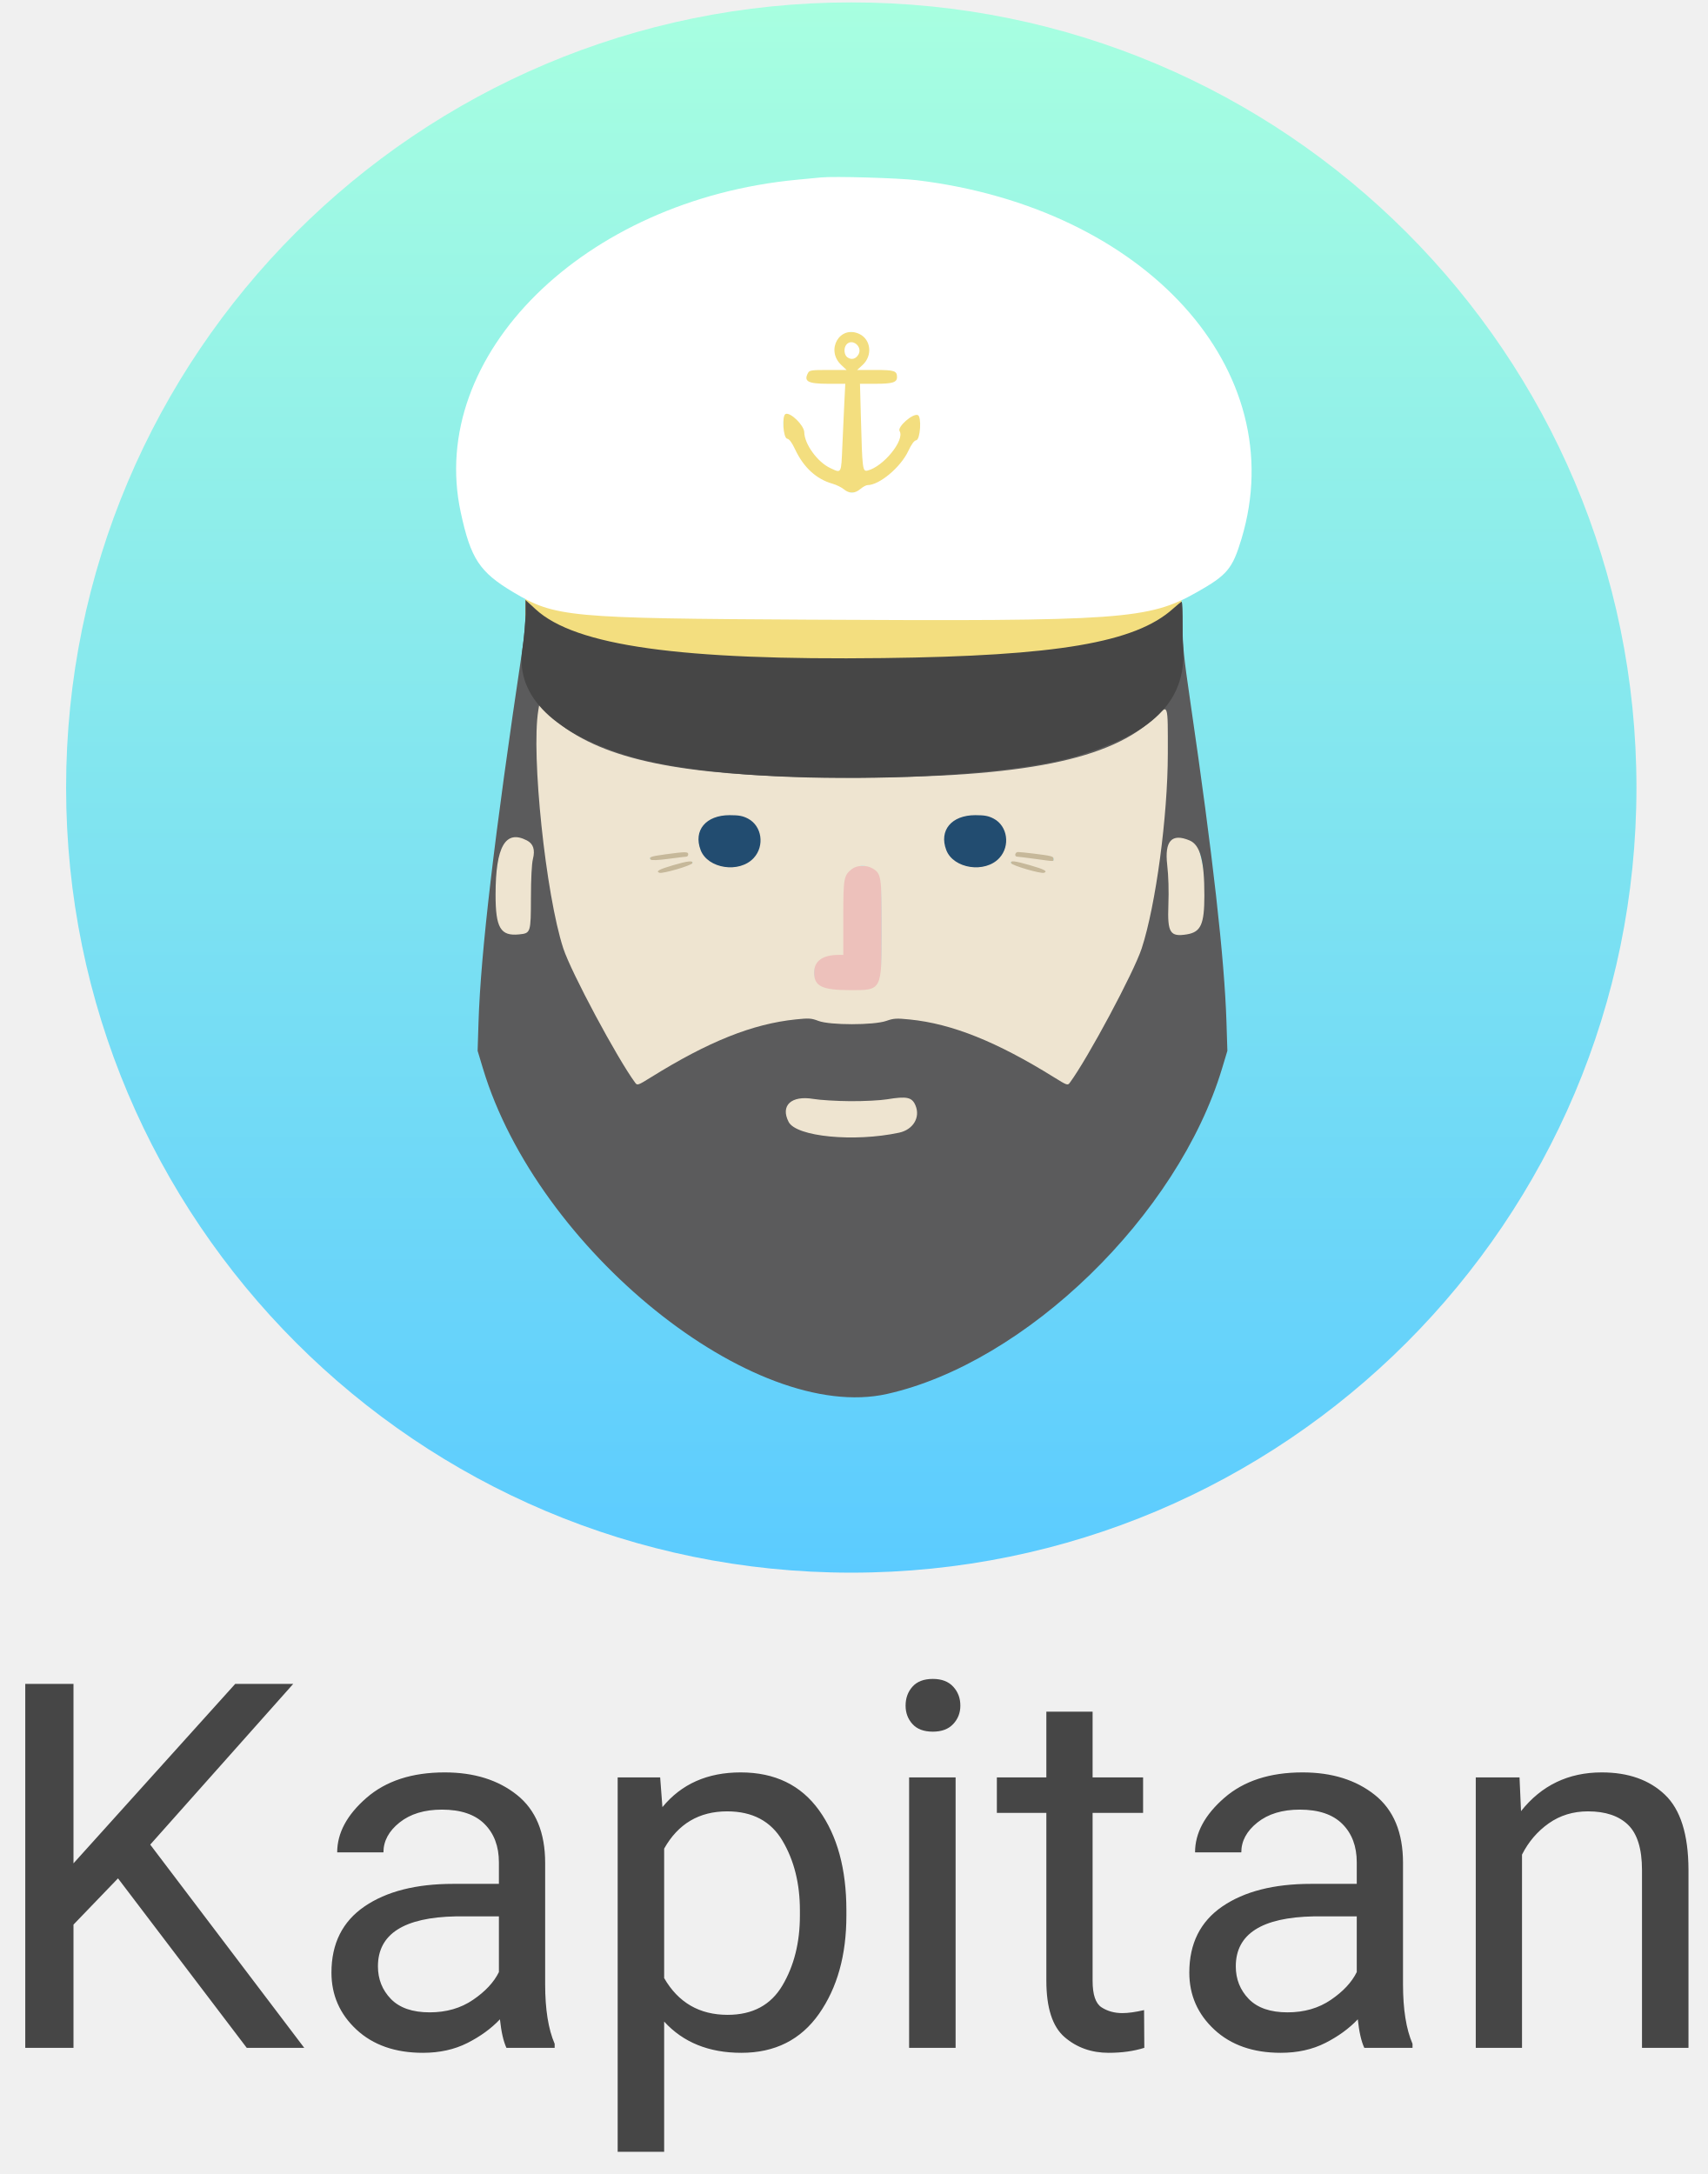
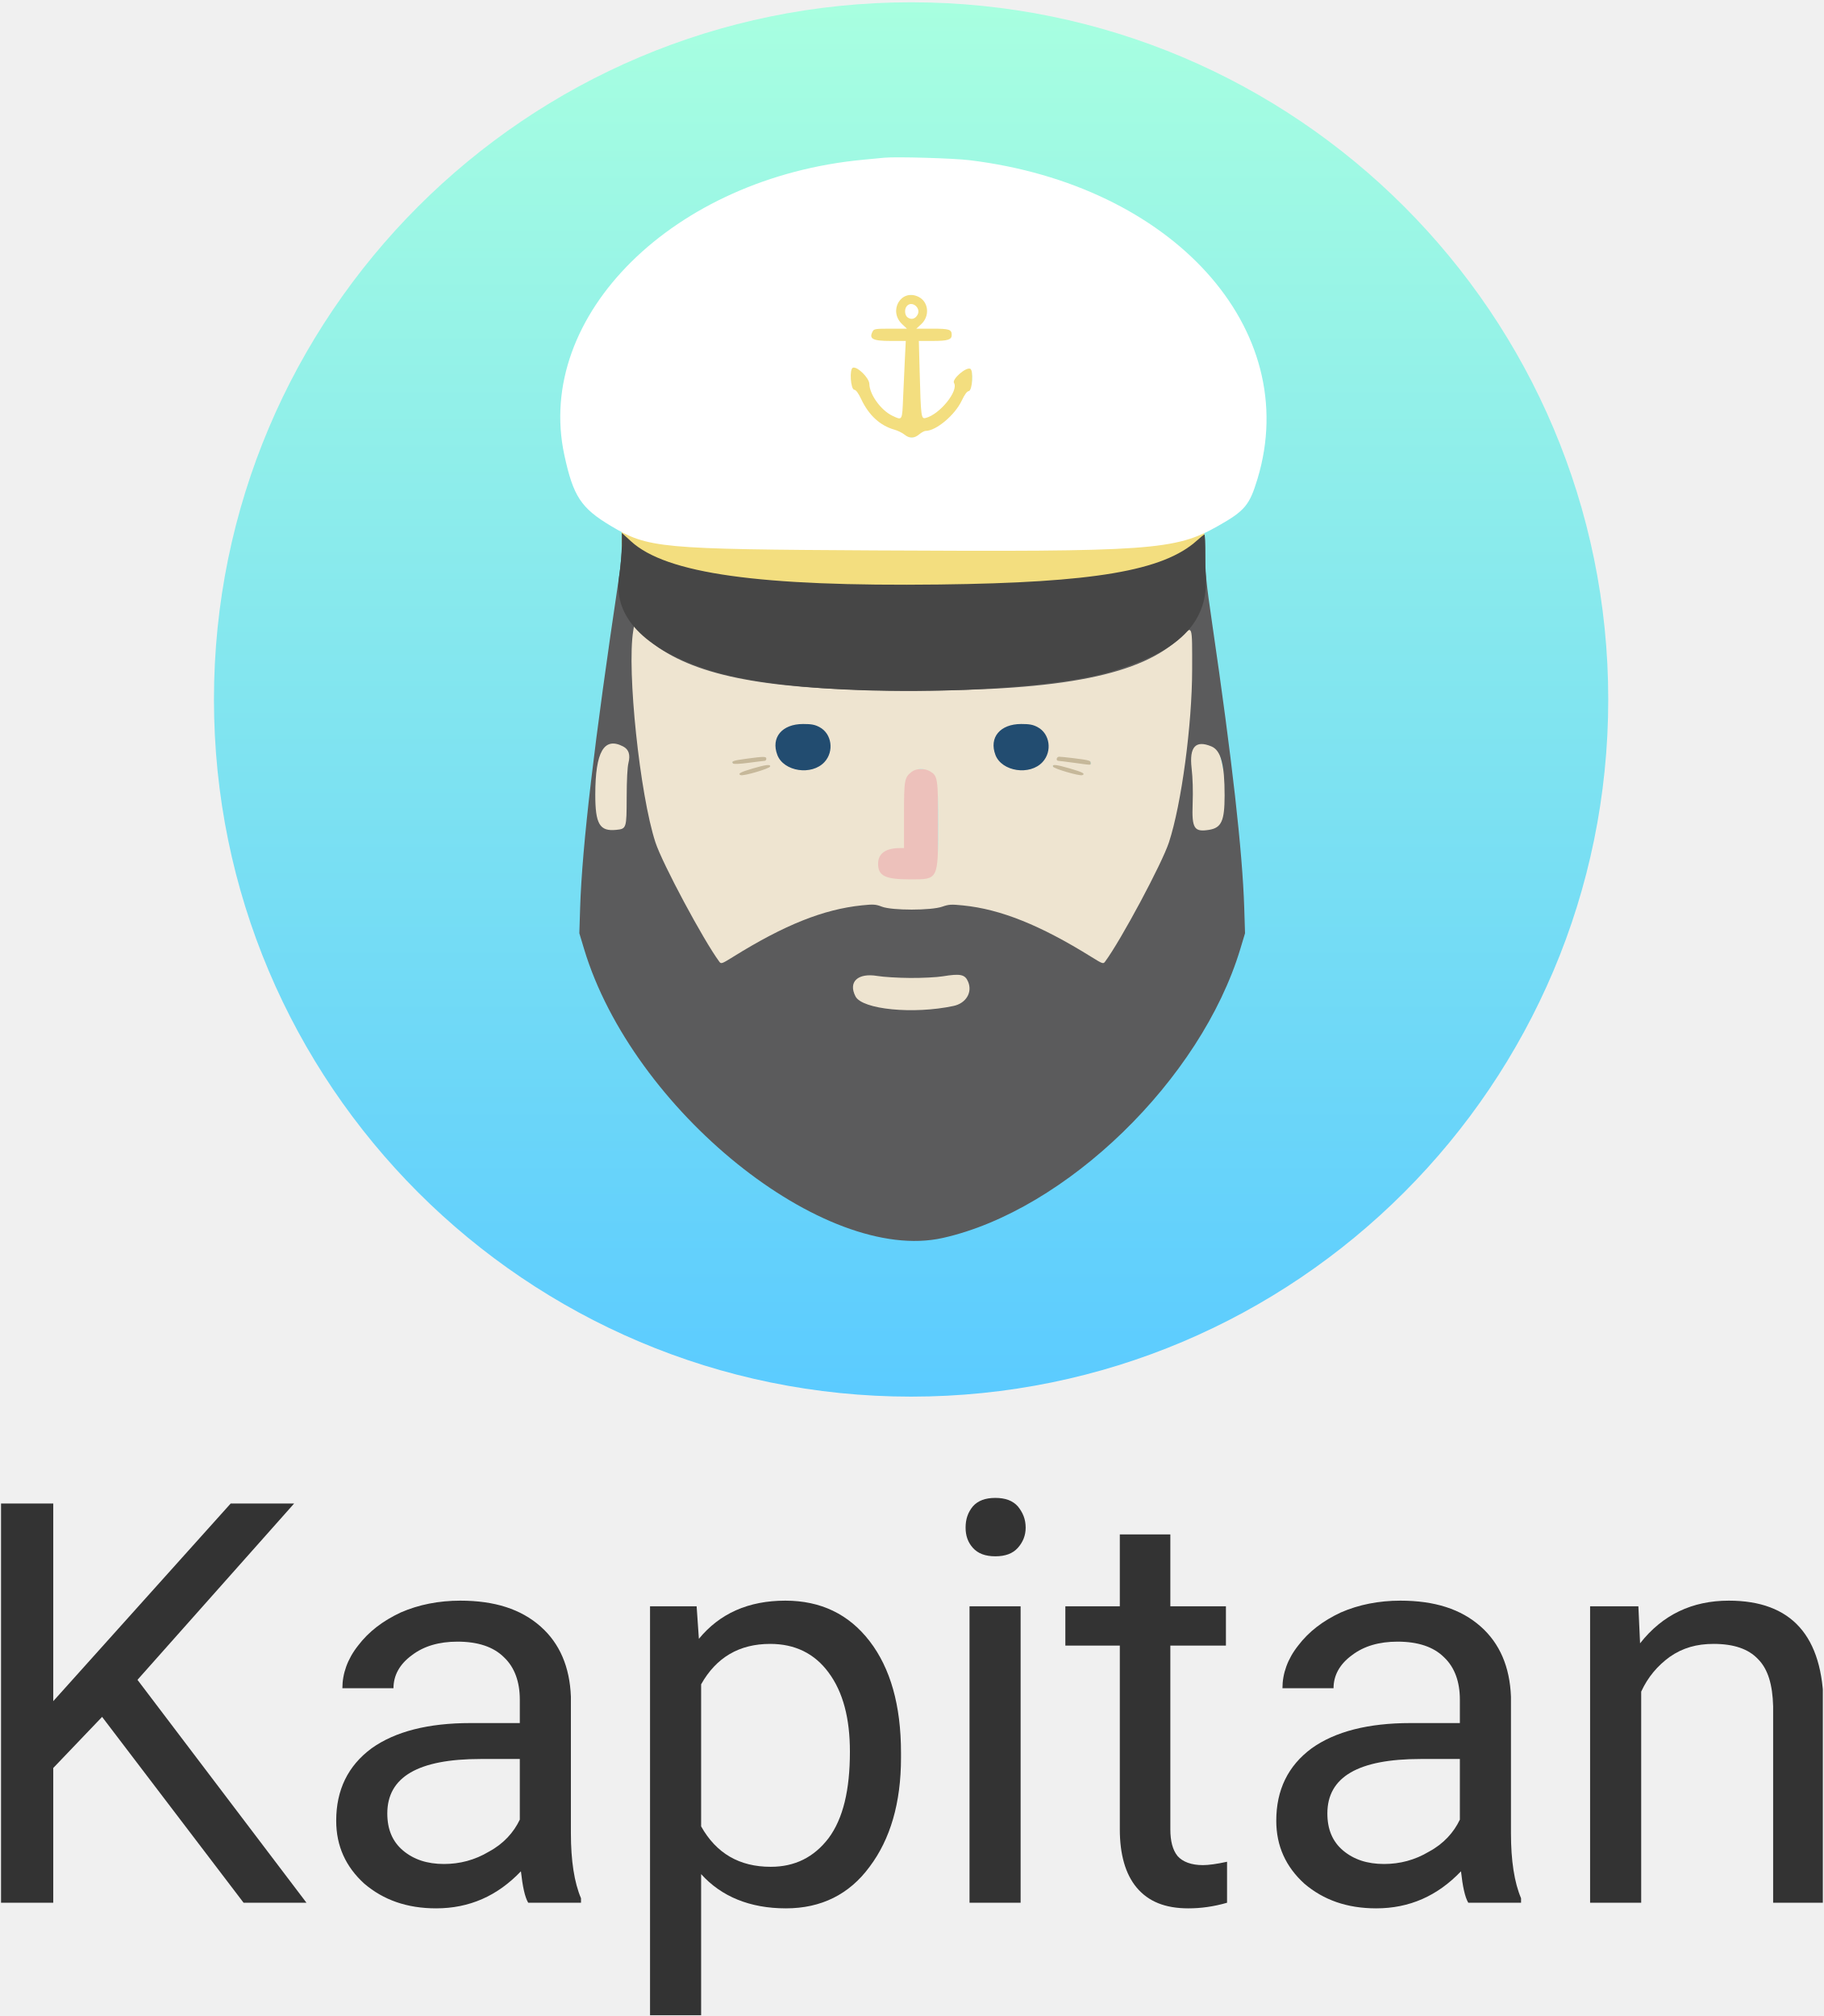
- <svg xmlns="http://www.w3.org/2000/svg" width="100%" height="100%" viewBox="0 0 567 722" version="1.1" xml:space="preserve" style="fill-rule:evenodd;clip-rule:evenodd;stroke-linejoin:round;stroke-miterlimit:2;">
-   <g transform="matrix(1,0,0,1,0,-718.564)">
-     <g id="kapitan-stacked" transform="matrix(1.08452,0,0,1.38256,283.102,670.859)">
-       <rect x="-261.039" y="34.505" width="522.077" height="522.077" style="fill:none;" />
-       <g transform="matrix(1.20347,0,0,0.944043,-1.29551e-14,223.679)">
-         <g transform="matrix(1,0,0,1,-200,-200)">
-           <clipPath id="_clip1">
-             <rect x="0" y="0" width="400" height="400" />
-           </clipPath>
-           <g clip-path="url(#_clip1)">
-             <g id="svgg">
-               <circle cx="199.689" cy="200" r="199.776" style="fill:url(#_Linear2);" />
-               <g id="wrinkles-colour">
-                 <g transform="matrix(0.80662,0,0,0.691045,-45.3803,66.6355)">
-                   <rect x="240.299" y="215.027" width="13.488" height="10.006" style="fill:rgb(198,184,154);" />
+ <svg xmlns="http://www.w3.org/2000/svg" width="100%" height="100%" viewBox="0 0 682 754" version="1.1" xml:space="preserve" style="fill-rule:evenodd;clip-rule:evenodd;stroke-linejoin:round;stroke-miterlimit:2;">
+   <g id="kapitan-stacked" transform="matrix(1,0,0,1,755.712,-718.564)">
+     <rect x="-755.712" y="718.564" width="681.782" height="753.728" style="fill:none;" />
+     <clipPath id="_clip1">
+       <rect x="-755.712" y="718.564" width="681.782" height="753.728" />
+     </clipPath>
+     <g clip-path="url(#_clip1)">
+       <g transform="matrix(1.65655,0,0,1.84871,-416.071,654.833)">
+         <g transform="matrix(0.787898,0,0,0.706004,0.928481,175.979)">
+           <g transform="matrix(1,0,0,1,-200,-200)">
+             <clipPath id="_clip2">
+               <rect x="0" y="0" width="400" height="400" />
+             </clipPath>
+             <g clip-path="url(#_clip2)">
+               <g id="svgg">
+                 <circle cx="199.689" cy="200" r="199.776" style="fill:url(#_Linear3);" />
+                 <g id="wrinkles-colour">
+                   <g transform="matrix(0.80662,0,0,0.691045,-45.3803,66.6355)">
+                     <rect x="240.299" y="215.027" width="13.488" height="10.006" style="fill:rgb(198,184,154);" />
+                   </g>
+                   <g transform="matrix(0.80662,0,0,0.691045,46.4691,66.4335)">
+                     <rect x="240.299" y="215.027" width="13.488" height="10.006" style="fill:rgb(198,184,154);" />
+                   </g>
                </g>
-                 <g transform="matrix(0.80662,0,0,0.691045,46.4691,66.4335)">
-                   <rect x="240.299" y="215.027" width="13.488" height="10.006" style="fill:rgb(198,184,154);" />
+                 <g id="eye-colour">
+                   <g transform="matrix(0.83826,0,0,1.01512,87.9933,-4.77034)">
+                     <ellipse cx="170.85" cy="215.183" rx="11.544" ry="8.152" style="fill:rgb(34,76,112);" />
+                   </g>
+                   <g transform="matrix(0.83826,0,0,1.01512,25.7661,-4.99127)">
+                     <ellipse cx="170.85" cy="215.183" rx="11.544" ry="8.152" style="fill:rgb(34,76,112);" />
+                   </g>
                </g>
+                 <g id="nose-colour" transform="matrix(1,0,0,0.933933,0,16.7625)">
+                   <rect x="190.234" y="217.546" width="17.188" height="36.173" style="fill:rgb(237,193,187);" />
+                 </g>
+                 <path id="face" d="M116.751,183.049C116.751,183.049 116.432,201.635 111.75,210.463C108.687,216.236 107.746,230.81 109.186,237.542C111.342,247.624 131.898,261.351 142.76,278.897C145.95,284.05 151.167,295.291 155.87,296.074C167.616,298.03 196.62,299.666 203.876,302.465C206.675,303.545 242.55,293.331 245.366,292.25C252.636,289.46 252.192,273.279 268.863,283.969C272.877,286.542 277.044,273.75 280.234,268.597C291.096,251.051 291.226,245.987 291.296,235.677C291.375,224.155 285.191,206.288 284.726,200C283.905,188.895 280.305,169.236 277.978,177.045C277.978,177.045 229.569,192.819 183.03,191.112C147.383,189.804 132.844,188.411 122.764,178.535L118.319,177.086L116.751,183.049ZM173.433,207.92C176.964,209.788 177.695,214.848 174.876,217.923C171.24,221.89 163.167,220.678 161.354,215.893C159.463,210.902 162.694,207.031 168.75,207.031C171.12,207.031 172.106,207.218 173.433,207.92M235.933,207.92C239.464,209.788 240.195,214.848 237.376,217.923C233.74,221.89 225.667,220.678 223.854,215.893C221.963,210.902 225.194,207.031 231.25,207.031C233.62,207.031 234.606,207.218 235.933,207.92M158.203,216.992C158.203,217.314 157.983,217.584 157.715,217.591C157.446,217.597 155.381,217.851 153.125,218.153C150.614,218.49 148.882,218.564 148.659,218.343C148.039,217.729 148.659,217.507 152.42,216.995C157.523,216.3 158.203,216.3 158.203,216.992M246.129,216.814C250.682,217.38 251.172,217.512 251.172,218.172C251.172,218.858 251.563,218.859 246.484,218.164C244.229,217.855 242.163,217.597 241.895,217.591C241.108,217.571 241.335,216.406 242.125,216.406C242.521,216.406 244.323,216.59 246.129,216.814M159.281,219.228C159.079,219.834 151.671,222 150.863,221.69C149.88,221.313 150.752,220.829 154.297,219.783C158.044,218.678 159.519,218.514 159.281,219.228M245.134,219.758C248.842,220.826 249.743,221.308 248.747,221.69C247.939,222 240.53,219.834 240.329,219.228C240.09,218.513 241.259,218.642 245.134,219.758M205.109,220.588C207.321,221.895 207.422,222.566 207.422,235.918C207.422,251.773 207.526,251.571 199.355,251.553C192.222,251.537 190.234,250.561 190.234,247.07C190.234,244.17 192.366,242.617 196.387,242.587L197.656,242.578L197.656,233.184C197.656,223.006 197.767,222.376 199.85,220.738C201.13,219.731 203.541,219.662 205.109,220.588" style="fill:rgb(238,228,208);" />
+                 <path id="beard" d="M116.794,155.922C116.793,157.929 116.437,161.943 116.002,164.844C108.882,212.412 105.409,241.935 104.848,259.68L104.617,266.992L105.97,271.484C119.86,317.61 174.815,361.895 208.753,354.311C244.112,346.41 282.776,308.857 294.03,271.484L295.383,266.992L295.152,259.68C294.643,243.576 291.676,217.281 285.953,178.142C284.261,166.576 283.984,163.842 283.984,158.708C283.984,155.423 283.878,152.734 283.749,152.734C283.619,152.734 282.625,153.533 281.539,154.51C271.95,163.131 252.015,166.524 207.813,167.058C156.263,167.681 129.526,163.938 119.43,154.687L116.797,152.275L116.794,155.922M127.332,185.147C140.277,193.931 161.165,197.461 200.195,197.461C243.3,197.461 265.923,192.919 277.061,182.03C280.394,178.771 280.243,178.324 280.229,191.406C280.212,207.297 277.169,229.975 273.583,240.935C271.595,247.012 259.833,268.982 255.269,275.145C254.754,275.841 254.56,275.772 251.289,273.738C236.721,264.676 225.333,260.109 214.6,259.024C211.173,258.678 210.502,258.718 208.594,259.383C205.393,260.497 194.27,260.499 191.339,259.385C189.521,258.694 188.922,258.654 185.573,259C174.56,260.138 163.404,264.598 148.711,273.738C145.44,275.772 145.246,275.841 144.731,275.145C140.167,268.982 128.405,247.012 126.417,240.935C121.953,227.291 118.21,191.662 120.055,180.381L120.357,178.535L122.764,181.108C124.088,182.523 126.143,184.34 127.332,185.147M117.152,213.458C118.788,214.304 119.285,215.832 118.69,218.19C118.385,219.396 118.196,223.072 118.184,228.013C118.161,236.973 118.131,237.069 115.177,237.369C110.438,237.852 109.178,235.717 109.186,227.217C109.196,214.976 111.706,210.642 117.152,213.458M285.746,213.453C288.471,214.592 289.538,218.558 289.531,227.52C289.525,234.806 288.628,236.785 285.071,237.363C280.793,238.057 280.106,236.964 280.371,229.883C280.508,226.248 280.398,222.506 280.074,219.69C279.371,213.588 281.216,211.56 285.746,213.453M199.414,279.804C202.937,279.826 207.027,279.619 208.789,279.329C213.849,278.498 215.156,278.784 216.04,280.919C217.299,283.957 215.418,287.062 211.856,287.824C200.389,290.277 185.698,288.848 183.754,285.089C181.597,280.916 184.423,278.284 190.039,279.235C191.758,279.526 195.977,279.782 199.414,279.804" style="fill:rgb(91,91,92);" />
+                 <g id="anchor-colour" transform="matrix(0.63485,0,0,0.83019,70.4361,14.2791)">
+                   <rect x="176.354" y="84.089" width="54.851" height="49.226" style="fill:rgb(243,222,127);" />
+                 </g>
+                 <g id="hat-band-colour" transform="matrix(1.01013,0,0,0.786181,-3.38587,34.1338)">
+                   <rect x="118.932" y="145.989" width="165.266" height="26.297" style="fill:rgb(243,222,127);" />
+                 </g>
+                 <path id="hat-board" d="M116.794,155.922C116.793,157.929 116.437,161.943 116.002,164.844C114.148,177.228 124.866,186.303 142.278,191.763C169.127,200.183 234.785,198.726 256.978,192.023C271.162,187.739 285,181.231 284.162,164.859C284.09,163.439 283.984,163.842 283.984,158.708C283.984,155.423 283.878,152.734 283.749,152.734C283.619,152.734 282.625,153.533 281.539,154.51C271.95,163.131 252.015,166.524 207.813,167.058C156.263,167.681 129.526,163.938 119.43,154.687L116.797,152.275L116.794,155.922M120.357,178.535L122.764,181.108" style="fill:rgb(70,70,70);" />
+                 <path id="hat" d="M191.992,44.762C191.133,44.847 188.408,45.108 185.938,45.341C131.663,50.458 91.694,89.968 100.322,129.974C102.869,141.785 105.089,145.162 113.672,150.285C124.346,156.656 127.519,156.95 189.258,157.289C268.484,157.724 275.331,157.238 287.587,150.319C295.353,145.935 296.669,144.362 298.975,136.719C311.93,93.773 274.636,52.558 216.406,45.469C211.777,44.906 195.343,44.43 191.992,44.762ZM201.746,84.591C204.719,86.002 205.148,90.116 202.569,92.48L201.183,93.75L205.787,93.75C210.663,93.75 211.328,93.969 211.328,95.572C211.328,96.914 210.193,97.266 205.862,97.266L201.906,97.266L202.139,105.957C202.489,119.06 202.565,119.657 203.843,119.343C207.871,118.352 213.37,111.568 211.982,109.302C211.34,108.253 215.338,104.735 216.615,105.225C217.634,105.616 217.265,111.482 216.211,111.641C215.678,111.721 215.037,112.591 214.194,114.375C212.232,118.532 206.842,123.045 203.839,123.047C203.479,123.047 202.663,123.486 202.024,124.023C200.577,125.241 199.212,125.265 197.784,124.098C197.177,123.601 195.889,122.971 194.922,122.697C190.804,121.529 187.579,118.575 185.417,113.991C184.573,112.201 183.931,111.331 183.398,111.25C182.348,111.092 181.978,105.332 182.993,104.943C184.238,104.465 187.691,107.857 187.726,109.594C187.787,112.637 191.087,117.182 194.349,118.715C197.219,120.064 197.118,120.242 197.407,113.379C197.55,109.995 197.779,104.985 197.915,102.246L198.164,97.266L193.836,97.266C188.645,97.266 187.529,96.667 188.686,94.506C189.051,93.823 189.543,93.75 193.792,93.75L198.493,93.75L197.125,92.46C193.068,88.633 196.816,82.251 201.746,84.591ZM198.437,87.306C197.715,88.175 197.846,89.902 198.679,90.512C199.72,91.273 200.858,90.985 201.526,89.791C202.641,87.799 199.874,85.574 198.437,87.306Z" style="fill:white;" />
              </g>
-               <g id="eye-colour">
-                 <g transform="matrix(0.83826,0,0,1.01512,87.9933,-4.77034)">
-                   <ellipse cx="170.85" cy="215.183" rx="11.544" ry="8.152" style="fill:rgb(34,76,112);" />
-                 </g>
-                 <g transform="matrix(0.83826,0,0,1.01512,25.7661,-4.99127)">
-                   <ellipse cx="170.85" cy="215.183" rx="11.544" ry="8.152" style="fill:rgb(34,76,112);" />
-                 </g>
-               </g>
-               <g id="nose-colour" transform="matrix(1,0,0,0.933933,0,16.7625)">
-                 <rect x="190.234" y="217.546" width="17.188" height="36.173" style="fill:rgb(237,193,187);" />
-               </g>
-               <path id="face" d="M116.751,183.049C116.751,183.049 116.432,201.635 111.75,210.463C108.687,216.236 107.746,230.81 109.186,237.542C111.342,247.624 131.898,261.351 142.76,278.897C145.95,284.05 151.167,295.291 155.87,296.074C167.616,298.03 196.62,299.666 203.876,302.465C206.675,303.545 242.55,293.331 245.366,292.25C252.636,289.46 252.192,273.279 268.863,283.969C272.877,286.542 277.044,273.75 280.234,268.597C291.096,251.051 291.226,245.987 291.296,235.677C291.375,224.155 285.191,206.288 284.726,200C283.905,188.895 280.305,169.236 277.978,177.045C277.978,177.045 229.569,192.819 183.03,191.112C147.383,189.804 132.844,188.411 122.764,178.535L118.319,177.086L116.751,183.049ZM173.433,207.92C176.964,209.788 177.695,214.848 174.876,217.923C171.24,221.89 163.167,220.678 161.354,215.893C159.463,210.902 162.694,207.031 168.75,207.031C171.12,207.031 172.106,207.218 173.433,207.92M235.933,207.92C239.464,209.788 240.195,214.848 237.376,217.923C233.74,221.89 225.667,220.678 223.854,215.893C221.963,210.902 225.194,207.031 231.25,207.031C233.62,207.031 234.606,207.218 235.933,207.92M158.203,216.992C158.203,217.314 157.983,217.584 157.715,217.591C157.446,217.597 155.381,217.851 153.125,218.153C150.614,218.49 148.882,218.564 148.659,218.343C148.039,217.729 148.659,217.507 152.42,216.995C157.523,216.3 158.203,216.3 158.203,216.992M246.129,216.814C250.682,217.38 251.172,217.512 251.172,218.172C251.172,218.858 251.563,218.859 246.484,218.164C244.229,217.855 242.163,217.597 241.895,217.591C241.108,217.571 241.335,216.406 242.125,216.406C242.521,216.406 244.323,216.59 246.129,216.814M159.281,219.228C159.079,219.834 151.671,222 150.863,221.69C149.88,221.313 150.752,220.829 154.297,219.783C158.044,218.678 159.519,218.514 159.281,219.228M245.134,219.758C248.842,220.826 249.743,221.308 248.747,221.69C247.939,222 240.53,219.834 240.329,219.228C240.09,218.513 241.259,218.642 245.134,219.758M205.109,220.588C207.321,221.895 207.422,222.566 207.422,235.918C207.422,251.773 207.526,251.571 199.355,251.553C192.222,251.537 190.234,250.561 190.234,247.07C190.234,244.17 192.366,242.617 196.387,242.587L197.656,242.578L197.656,233.184C197.656,223.006 197.767,222.376 199.85,220.738C201.13,219.731 203.541,219.662 205.109,220.588" style="fill:rgb(238,228,208);" />
-               <path id="beard" d="M116.794,155.922C116.793,157.929 116.437,161.943 116.002,164.844C108.882,212.412 105.409,241.935 104.848,259.68L104.617,266.992L105.97,271.484C119.86,317.61 174.815,361.895 208.753,354.311C244.112,346.41 282.776,308.857 294.03,271.484L295.383,266.992L295.152,259.68C294.643,243.576 291.676,217.281 285.953,178.142C284.261,166.576 283.984,163.842 283.984,158.708C283.984,155.423 283.878,152.734 283.749,152.734C283.619,152.734 282.625,153.533 281.539,154.51C271.95,163.131 252.015,166.524 207.813,167.058C156.263,167.681 129.526,163.938 119.43,154.687L116.797,152.275L116.794,155.922M127.332,185.147C140.277,193.931 161.165,197.461 200.195,197.461C243.3,197.461 265.923,192.919 277.061,182.03C280.394,178.771 280.243,178.324 280.229,191.406C280.212,207.297 277.169,229.975 273.583,240.935C271.595,247.012 259.833,268.982 255.269,275.145C254.754,275.841 254.56,275.772 251.289,273.738C236.721,264.676 225.333,260.109 214.6,259.024C211.173,258.678 210.502,258.718 208.594,259.383C205.393,260.497 194.27,260.499 191.339,259.385C189.521,258.694 188.922,258.654 185.573,259C174.56,260.138 163.404,264.598 148.711,273.738C145.44,275.772 145.246,275.841 144.731,275.145C140.167,268.982 128.405,247.012 126.417,240.935C121.953,227.291 118.21,191.662 120.055,180.381L120.357,178.535L122.764,181.108C124.088,182.523 126.143,184.34 127.332,185.147M117.152,213.458C118.788,214.304 119.285,215.832 118.69,218.19C118.385,219.396 118.196,223.072 118.184,228.013C118.161,236.973 118.131,237.069 115.177,237.369C110.438,237.852 109.178,235.717 109.186,227.217C109.196,214.976 111.706,210.642 117.152,213.458M285.746,213.453C288.471,214.592 289.538,218.558 289.531,227.52C289.525,234.806 288.628,236.785 285.071,237.363C280.793,238.057 280.106,236.964 280.371,229.883C280.508,226.248 280.398,222.506 280.074,219.69C279.371,213.588 281.216,211.56 285.746,213.453M199.414,279.804C202.937,279.826 207.027,279.619 208.789,279.329C213.849,278.498 215.156,278.784 216.04,280.919C217.299,283.957 215.418,287.062 211.856,287.824C200.389,290.277 185.698,288.848 183.754,285.089C181.597,280.916 184.423,278.284 190.039,279.235C191.758,279.526 195.977,279.782 199.414,279.804" style="fill:rgb(91,91,92);" />
-               <g id="anchor-colour" transform="matrix(0.63485,0,0,0.83019,70.4361,14.2791)">
-                 <rect x="176.354" y="84.089" width="54.851" height="49.226" style="fill:rgb(243,222,127);" />
-               </g>
-               <g id="hat-band-colour" transform="matrix(1.01013,0,0,0.786181,-3.38587,34.1338)">
-                 <rect x="118.932" y="145.989" width="165.266" height="26.297" style="fill:rgb(243,222,127);" />
-               </g>
-               <path id="hat-board" d="M116.794,155.922C116.793,157.929 116.437,161.943 116.002,164.844C114.148,177.228 124.866,186.303 142.278,191.763C169.127,200.183 234.785,198.726 256.978,192.023C271.162,187.739 285,181.231 284.162,164.859C284.09,163.439 283.984,163.842 283.984,158.708C283.984,155.423 283.878,152.734 283.749,152.734C283.619,152.734 282.625,153.533 281.539,154.51C271.95,163.131 252.015,166.524 207.813,167.058C156.263,167.681 129.526,163.938 119.43,154.687L116.797,152.275L116.794,155.922M120.357,178.535L122.764,181.108" style="fill:rgb(70,70,70);" />
-               <path id="hat" d="M191.992,44.762C191.133,44.847 188.408,45.108 185.938,45.341C131.663,50.458 91.694,89.968 100.322,129.974C102.869,141.785 105.089,145.162 113.672,150.285C124.346,156.656 127.519,156.95 189.258,157.289C268.484,157.724 275.331,157.238 287.587,150.319C295.353,145.935 296.669,144.362 298.975,136.719C311.93,93.773 274.636,52.558 216.406,45.469C211.777,44.906 195.343,44.43 191.992,44.762ZM201.746,84.591C204.719,86.002 205.148,90.116 202.569,92.48L201.183,93.75L205.787,93.75C210.663,93.75 211.328,93.969 211.328,95.572C211.328,96.914 210.193,97.266 205.862,97.266L201.906,97.266L202.139,105.957C202.489,119.06 202.565,119.657 203.843,119.343C207.871,118.352 213.37,111.568 211.982,109.302C211.34,108.253 215.338,104.735 216.615,105.225C217.634,105.616 217.265,111.482 216.211,111.641C215.678,111.721 215.037,112.591 214.194,114.375C212.232,118.532 206.842,123.045 203.839,123.047C203.479,123.047 202.663,123.486 202.024,124.023C200.577,125.241 199.212,125.265 197.784,124.098C197.177,123.601 195.889,122.971 194.922,122.697C190.804,121.529 187.579,118.575 185.417,113.991C184.573,112.201 183.931,111.331 183.398,111.25C182.348,111.092 181.978,105.332 182.993,104.943C184.238,104.465 187.691,107.857 187.726,109.594C187.787,112.637 191.087,117.182 194.349,118.715C197.219,120.064 197.118,120.242 197.407,113.379C197.55,109.995 197.779,104.985 197.915,102.246L198.164,97.266L193.836,97.266C188.645,97.266 187.529,96.667 188.686,94.506C189.051,93.823 189.543,93.75 193.792,93.75L198.493,93.75L197.125,92.46C193.068,88.633 196.816,82.251 201.746,84.591ZM198.437,87.306C197.715,88.175 197.846,89.902 198.679,90.512C199.72,91.273 200.858,90.985 201.526,89.791C202.641,87.799 199.874,85.574 198.437,87.306Z" style="fill:white;" />
            </g>
          </g>
        </g>
-       </g>
-       <g transform="matrix(0.922066,0,0,0.723298,-311.4,-394.885)">
-         <text x="48.977px" y="1273.75px" style="font-family:'Roboto-Regular', 'Roboto';font-size:170px;fill:rgb(70,70,70);">Kapitan</text>
+         <g transform="matrix(0.457587,0,0,0.275254,-237.728,18.7049)">
+           <g transform="matrix(277.039,0,0,412.684,48.9774,1455.77)">
+             <path d="M0.263,-0.331L0.176,-0.24L0.176,0L0.083,0L0.083,-0.711L0.176,-0.711L0.176,-0.359L0.492,-0.711L0.605,-0.711L0.326,-0.397L0.627,0L0.515,0L0.263,-0.331Z" style="fill:rgb(51,51,51);fill-rule:nonzero;" />
+           </g>
+           <g transform="matrix(277.039,0,0,412.684,222.668,1455.77)">
+             <path d="M0.395,0C0.389,-0.01 0.385,-0.029 0.382,-0.056C0.34,-0.012 0.29,0.01 0.231,0.01C0.179,0.01 0.137,-0.005 0.103,-0.034C0.07,-0.064 0.053,-0.101 0.053,-0.146C0.053,-0.201 0.074,-0.244 0.116,-0.275C0.158,-0.305 0.217,-0.32 0.292,-0.32L0.38,-0.32L0.38,-0.362C0.38,-0.393 0.371,-0.419 0.352,-0.437C0.333,-0.456 0.305,-0.465 0.269,-0.465C0.236,-0.465 0.209,-0.457 0.188,-0.441C0.166,-0.425 0.155,-0.405 0.155,-0.382L0.064,-0.382C0.064,-0.408 0.073,-0.434 0.092,-0.458C0.111,-0.483 0.136,-0.502 0.168,-0.517C0.2,-0.531 0.236,-0.538 0.274,-0.538C0.335,-0.538 0.382,-0.523 0.417,-0.492C0.451,-0.462 0.469,-0.42 0.471,-0.367L0.471,-0.124C0.471,-0.075 0.477,-0.036 0.489,-0.008L0.489,0L0.395,0ZM0.245,-0.069C0.273,-0.069 0.3,-0.076 0.325,-0.091C0.351,-0.105 0.369,-0.125 0.38,-0.148L0.38,-0.256L0.31,-0.256C0.199,-0.256 0.144,-0.224 0.144,-0.159C0.144,-0.131 0.153,-0.109 0.172,-0.093C0.191,-0.077 0.215,-0.069 0.245,-0.069Z" style="fill:rgb(51,51,51);fill-rule:nonzero;" />
+           </g>
+           <g transform="matrix(277.039,0,0,412.684,373.362,1455.77)">
+             <path d="M0.515,-0.258C0.515,-0.178 0.496,-0.113 0.459,-0.064C0.423,-0.015 0.373,0.01 0.31,0.01C0.246,0.01 0.195,-0.011 0.159,-0.051L0.159,0.203L0.068,0.203L0.068,-0.528L0.151,-0.528L0.155,-0.47C0.192,-0.515 0.243,-0.538 0.309,-0.538C0.372,-0.538 0.422,-0.514 0.459,-0.466C0.496,-0.418 0.515,-0.352 0.515,-0.267L0.515,-0.258ZM0.424,-0.269C0.424,-0.328 0.412,-0.375 0.386,-0.41C0.361,-0.444 0.326,-0.461 0.282,-0.461C0.227,-0.461 0.186,-0.437 0.159,-0.389L0.159,-0.136C0.186,-0.088 0.227,-0.064 0.283,-0.064C0.326,-0.064 0.36,-0.081 0.386,-0.115C0.412,-0.15 0.424,-0.201 0.424,-0.269Z" style="fill:rgb(51,51,51);fill-rule:nonzero;" />
+           </g>
+           <g transform="matrix(277.039,0,0,412.684,528.79,1455.77)">
+             <path d="M0.167,0L0.076,0L0.076,-0.528L0.167,-0.528L0.167,0ZM0.069,-0.668C0.069,-0.683 0.073,-0.695 0.082,-0.706C0.091,-0.716 0.104,-0.721 0.122,-0.721C0.14,-0.721 0.153,-0.716 0.162,-0.706C0.171,-0.695 0.176,-0.683 0.176,-0.668C0.176,-0.654 0.171,-0.642 0.162,-0.632C0.153,-0.622 0.14,-0.617 0.122,-0.617C0.104,-0.617 0.091,-0.622 0.082,-0.632C0.073,-0.642 0.069,-0.654 0.069,-0.668Z" style="fill:rgb(51,51,51);fill-rule:nonzero;" />
+           </g>
+           <g transform="matrix(277.039,0,0,412.684,596.021,1455.77)">
+             <path d="M0.191,-0.656L0.191,-0.528L0.29,-0.528L0.29,-0.458L0.191,-0.458L0.191,-0.131C0.191,-0.11 0.195,-0.094 0.204,-0.083C0.213,-0.073 0.228,-0.067 0.249,-0.067C0.259,-0.067 0.274,-0.069 0.292,-0.073L0.292,0C0.268,0.007 0.245,0.01 0.223,0.01C0.182,0.01 0.152,-0.002 0.131,-0.027C0.111,-0.051 0.101,-0.086 0.101,-0.131L0.101,-0.458L0.004,-0.458L0.004,-0.528L0.101,-0.528L0.101,-0.656L0.191,-0.656Z" style="fill:rgb(51,51,51);fill-rule:nonzero;" />
+           </g>
+           <g transform="matrix(277.039,0,0,412.684,686.519,1455.77)">
+             <path d="M0.395,0C0.389,-0.01 0.385,-0.029 0.382,-0.056C0.34,-0.012 0.29,0.01 0.231,0.01C0.179,0.01 0.137,-0.005 0.103,-0.034C0.07,-0.064 0.053,-0.101 0.053,-0.146C0.053,-0.201 0.074,-0.244 0.116,-0.275C0.158,-0.305 0.217,-0.32 0.292,-0.32L0.38,-0.32L0.38,-0.362C0.38,-0.393 0.371,-0.419 0.352,-0.437C0.333,-0.456 0.305,-0.465 0.269,-0.465C0.236,-0.465 0.209,-0.457 0.188,-0.441C0.166,-0.425 0.155,-0.405 0.155,-0.382L0.064,-0.382C0.064,-0.408 0.073,-0.434 0.092,-0.458C0.111,-0.483 0.136,-0.502 0.168,-0.517C0.2,-0.531 0.236,-0.538 0.274,-0.538C0.335,-0.538 0.382,-0.523 0.417,-0.492C0.451,-0.462 0.469,-0.42 0.471,-0.367L0.471,-0.124C0.471,-0.075 0.477,-0.036 0.489,-0.008L0.489,0L0.395,0ZM0.245,-0.069C0.273,-0.069 0.3,-0.076 0.325,-0.091C0.351,-0.105 0.369,-0.125 0.38,-0.148L0.38,-0.256L0.31,-0.256C0.199,-0.256 0.144,-0.224 0.144,-0.159C0.144,-0.131 0.153,-0.109 0.172,-0.093C0.191,-0.077 0.215,-0.069 0.245,-0.069Z" style="fill:rgb(51,51,51);fill-rule:nonzero;" />
+           </g>
+           <g transform="matrix(277.039,0,0,412.684,837.213,1455.77)">
+             <path d="M0.154,-0.528L0.157,-0.462C0.197,-0.513 0.25,-0.538 0.315,-0.538C0.427,-0.538 0.483,-0.475 0.484,-0.349L0.484,0L0.394,0L0.394,-0.35C0.393,-0.388 0.385,-0.416 0.367,-0.434C0.35,-0.452 0.324,-0.461 0.288,-0.461C0.258,-0.461 0.233,-0.454 0.21,-0.438C0.188,-0.422 0.171,-0.402 0.159,-0.376L0.159,0L0.068,0L0.068,-0.528L0.154,-0.528Z" style="fill:rgb(51,51,51);fill-rule:nonzero;" />
+           </g>
+         </g>
      </g>
    </g>
  </g>
  <defs>
-     <linearGradient id="_Linear2" x1="0" y1="0" x2="1" y2="0" gradientUnits="userSpaceOnUse" gradientTransform="matrix(2.44655e-14,399.552,-399.552,2.44655e-14,199.924,0.224)">
+     <linearGradient id="_Linear3" x1="0" y1="0" x2="1" y2="0" gradientUnits="userSpaceOnUse" gradientTransform="matrix(2.44655e-14,399.552,-399.552,2.44655e-14,199.924,0.224)">
      <stop offset="0" style="stop-color:rgb(168,255,224);stop-opacity:1" />
      <stop offset="1" style="stop-color:rgb(91,203,255);stop-opacity:1" />
    </linearGradient>
  </defs>
</svg>
